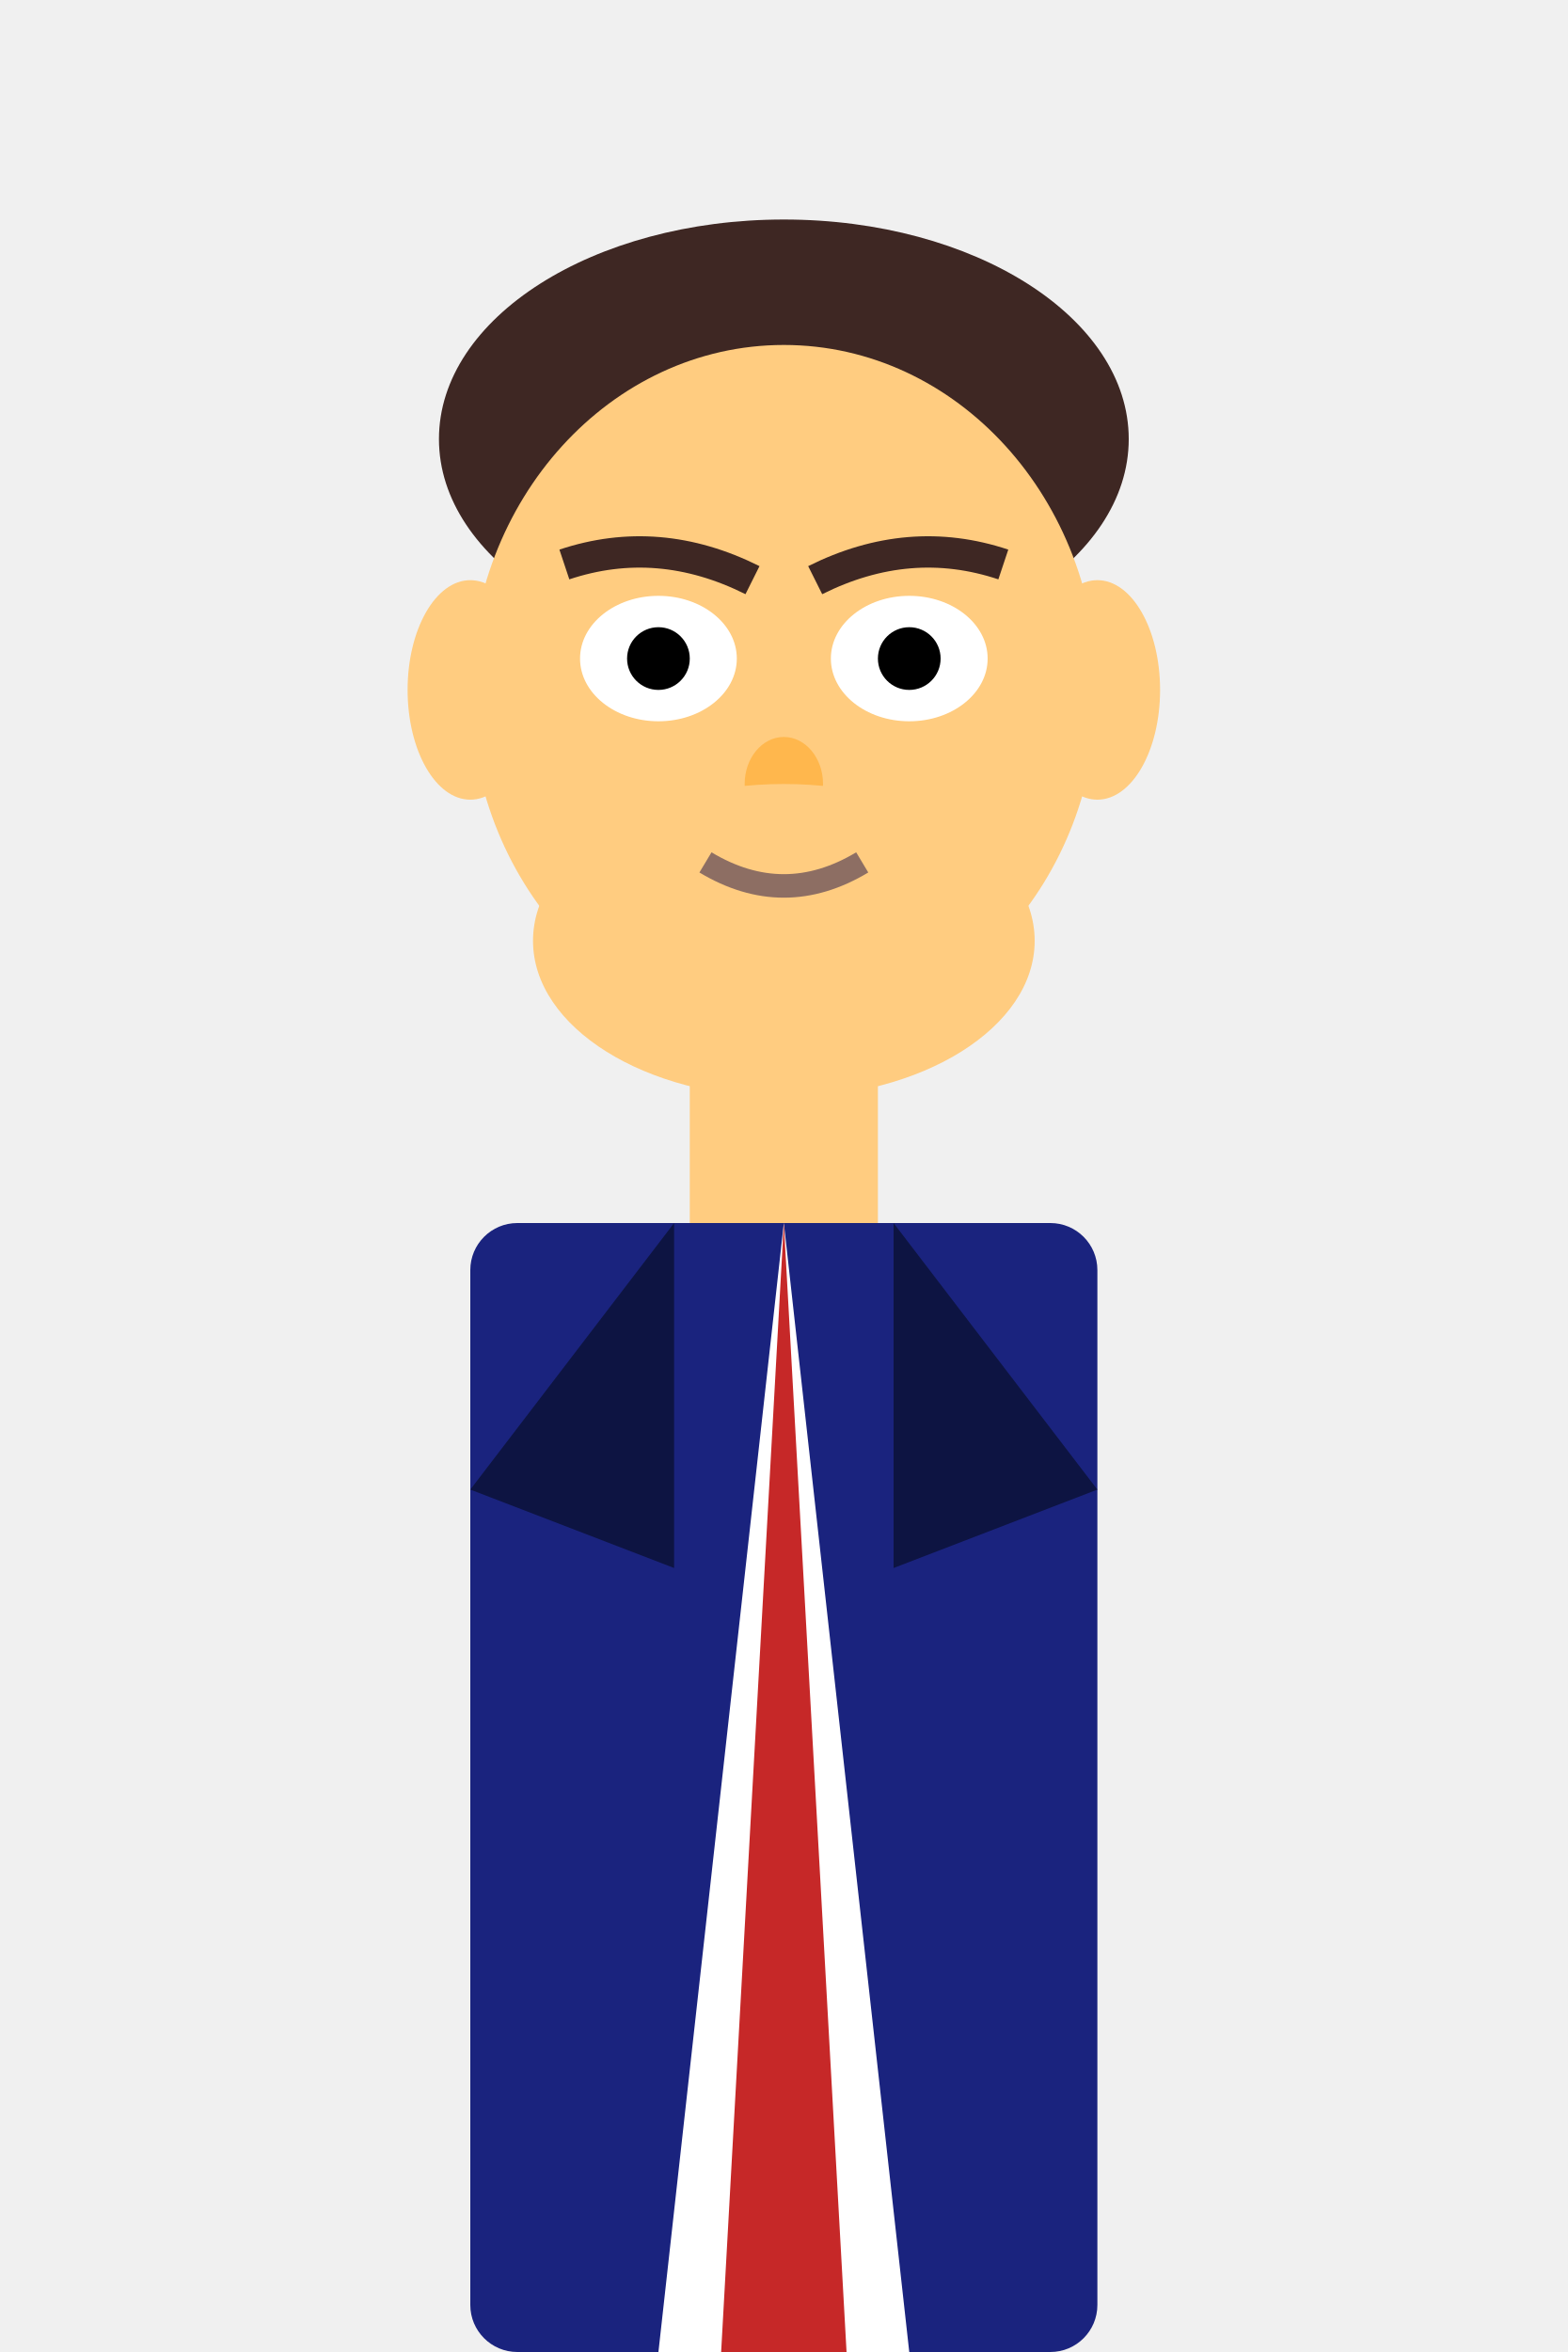
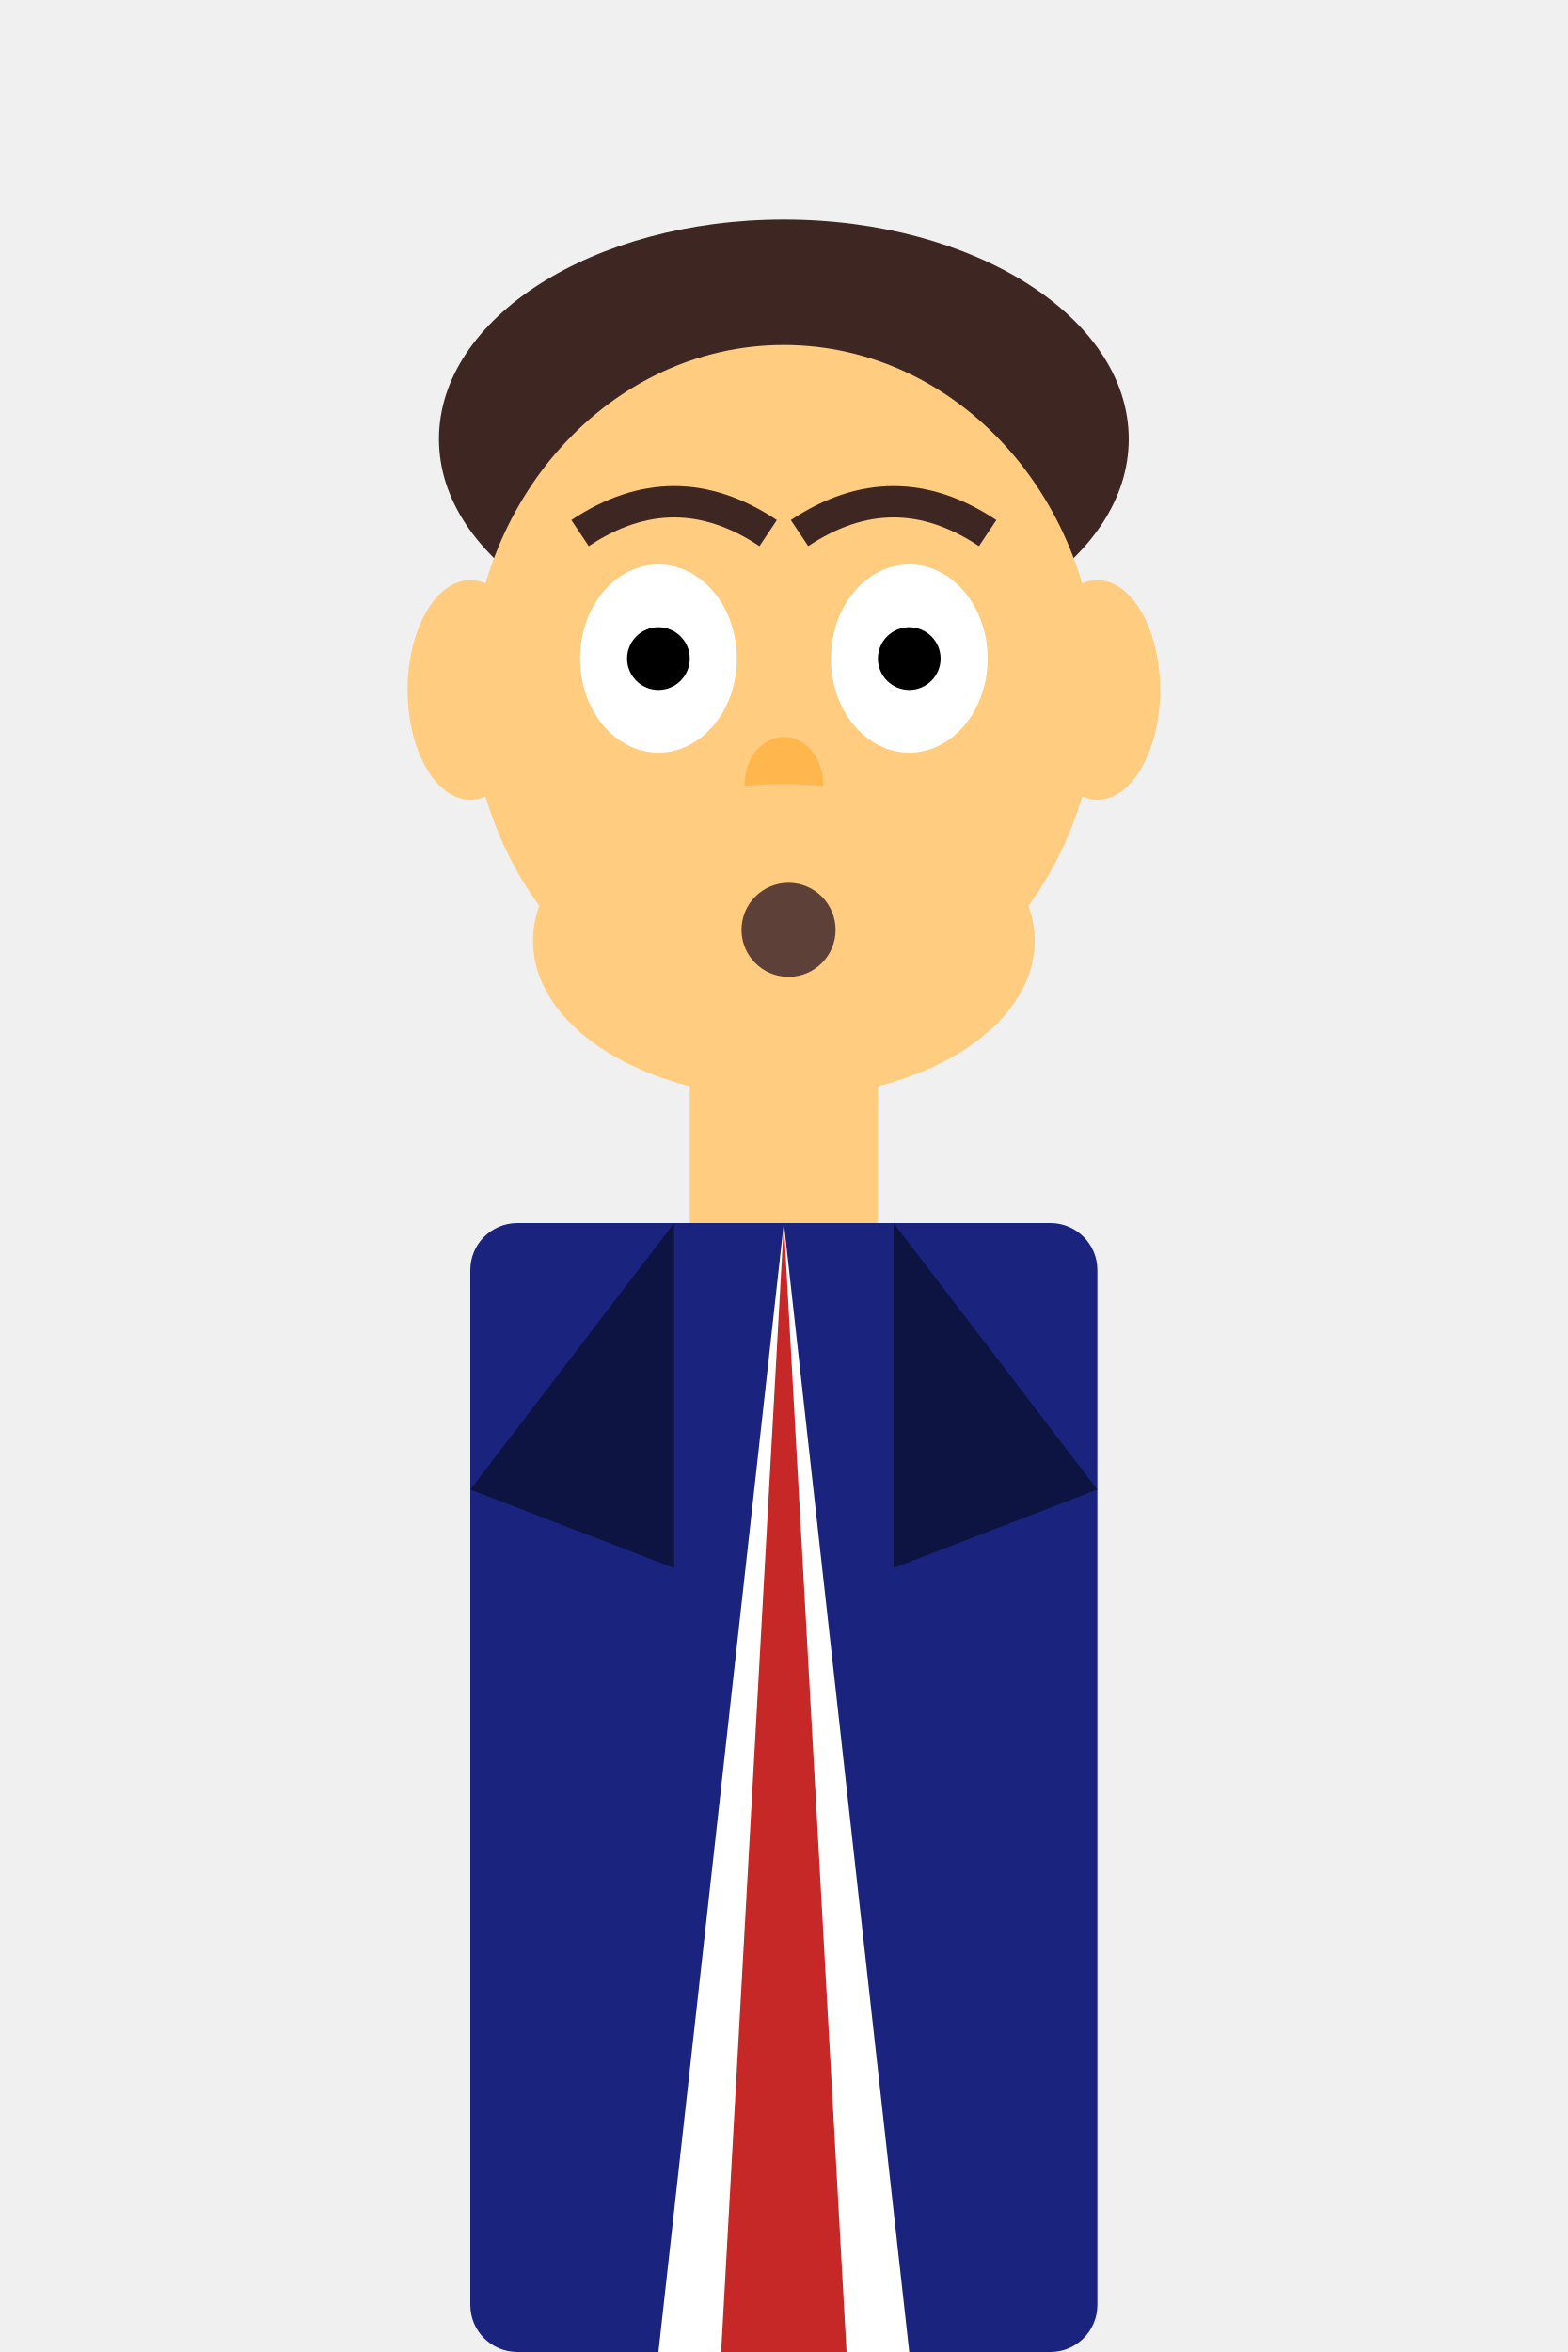
- <svg xmlns="http://www.w3.org/2000/svg" viewBox="0 0 100 150" width="100" height="150">
+ <svg xmlns="http://www.w3.org/2000/svg" viewBox="0 0 100 150" width="100" height="150" style="cursor: default;">
  <g id="body">
-     <rect x="44" y="62" width="12" height="18" fill="#ffcc80" />
-     <rect x="30" y="78" width="40" height="72" rx="3" fill="#1a237e" />
-     <polygon points="50,78 42,150 58,150" fill="#ffffff" />
-     <polygon points="50,78 46,150 54,150" fill="#c62828" />
-     <polygon points="43,78 30,95 43,100" fill="#0d1442" />
-     <polygon points="57,78 70,95 57,100" fill="#0d1442" />
+     <rect x="44" y="62" width="12" height="18" fill="#ffcc80" style="cursor: pointer;" />
+     <rect x="30" y="78" width="40" height="72" rx="3" fill="#1a237e" style="cursor: pointer;" />
+     <polygon points="50,78 42,150 58,150" fill="#ffffff" style="cursor: pointer;" />
+     <polygon points="50,78 46,150 54,150" fill="#c62828" style="cursor: pointer;" />
+     <polygon points="43,78 30,95 43,100" fill="#0d1442" style="cursor: pointer;" />
+     <polygon points="57,78 70,95 57,100" fill="#0d1442" style="cursor: pointer;" />
  </g>
  <g id="head-top">
-     <ellipse cx="50" cy="28" rx="22" ry="14" fill="#3e2723" />
-     <ellipse cx="50" cy="44" rx="20" ry="22" fill="#ffcc80" />
-     <ellipse cx="30" cy="44" rx="4" ry="7" fill="#ffcc80" />
-     <ellipse cx="70" cy="44" rx="4" ry="7" fill="#ffcc80" />
-     <ellipse id="eye-left-white" cx="42" cy="42" rx="5" ry="4" fill="#ffffff" />
-     <ellipse id="eye-right-white" cx="58" cy="42" rx="5" ry="4" fill="#ffffff" />
-     <circle id="eye-left-pupil" class="pupil" cx="42" cy="42" r="2" fill="#000000" />
-     <circle id="eye-right-pupil" class="pupil" cx="58" cy="42" r="2" fill="#000000" />
-     <circle id="eye-left-highlight" cx="41" cy="41" r="1" fill="#fff" opacity="0" />
-     <circle id="eye-right-highlight" cx="57" cy="41" r="1" fill="#fff" opacity="0" />
-     <path id="brow-left" d="M36 36 Q42 34 48 37" stroke="#3e2723" stroke-width="2" fill="none" />
-     <path id="brow-right" d="M52 37 Q58 34 64 36" stroke="#3e2723" stroke-width="2" fill="none" />
-     <ellipse cx="50" cy="50" rx="2.5" ry="3" fill="#ffb74d" />
+     <ellipse cx="50" cy="28" rx="22" ry="14" fill="#3e2723" style="cursor: pointer;" />
+     <ellipse cx="50" cy="44" rx="20" ry="22" fill="#ffcc80" style="cursor: pointer;" />
+     <ellipse cx="30" cy="44" rx="4" ry="7" fill="#ffcc80" style="cursor: pointer;" />
+     <ellipse cx="70" cy="44" rx="4" ry="7" fill="#ffcc80" style="cursor: pointer;" />
+     <ellipse id="eye-left-white" cx="42" cy="42" rx="5" ry="6" fill="#ffffff" style="cursor: pointer;" opacity="1" />
+     <ellipse id="eye-right-white" cx="58" cy="42" rx="5" ry="6" fill="#ffffff" style="cursor: pointer;" opacity="1" />
+     <circle id="eye-left-pupil" class="pupil" cx="42" cy="42" r="2" fill="#000000" style="cursor: pointer;" ry="2.5" opacity="1" />
+     <circle id="eye-right-pupil" class="pupil" cx="58" cy="42" r="2" fill="#000000" style="cursor: pointer;" ry="2.5" opacity="1" />
+     <circle id="eye-left-highlight" cx="41" cy="41" r="1" fill="#fff" opacity="0" style="cursor: pointer;" />
+     <circle id="eye-right-highlight" cx="57" cy="41" r="1" fill="#fff" opacity="0" style="cursor: pointer;" />
+     <path id="brow-left" d="M37 34 Q43 30 49 34" stroke="#3e2723" stroke-width="2" fill="none" style="cursor: pointer;" transform="translate(0, 0)" />
+     <path id="brow-right" d="M51 34 Q57 30 63 34" stroke="#3e2723" stroke-width="2" fill="none" style="cursor: pointer;" transform="translate(0, 0)" />
+     <ellipse cx="50" cy="50" rx="2.5" ry="3" fill="#ffb74d" style="cursor: pointer;" />
  </g>
  <g id="head-bottom">
-     <ellipse cx="50" cy="60" rx="16" ry="10" fill="#ffcc80" />
-     <path id="mouth-closed" d="M45 55 Q50 58 55 55" stroke="#8d6e63" stroke-width="1.5" fill="none" />
-     <ellipse id="mouth-open" cx="50" cy="56" rx="4" ry="3" fill="#5d4037" opacity="0" />
+     <ellipse cx="50" cy="60" rx="16" ry="10" fill="#ffcc80" style="cursor: pointer;" class="" />
+     <path id="mouth-closed" d="M50 53 m-3,0 a3,3 0 1,0 6,0 a3,3 0 1,0 -6,0" stroke="none" stroke-width="1.5" fill="#5d4037" style="cursor: pointer;" transform="translate(0.3, 6.3)" class="" opacity="1" />
+     <ellipse id="mouth-open" cx="50.2" cy="59.9" rx="4.0" ry="5.7" fill="#5d4037" opacity="0" style="cursor: pointer;" class="" />
  </g>
</svg>
